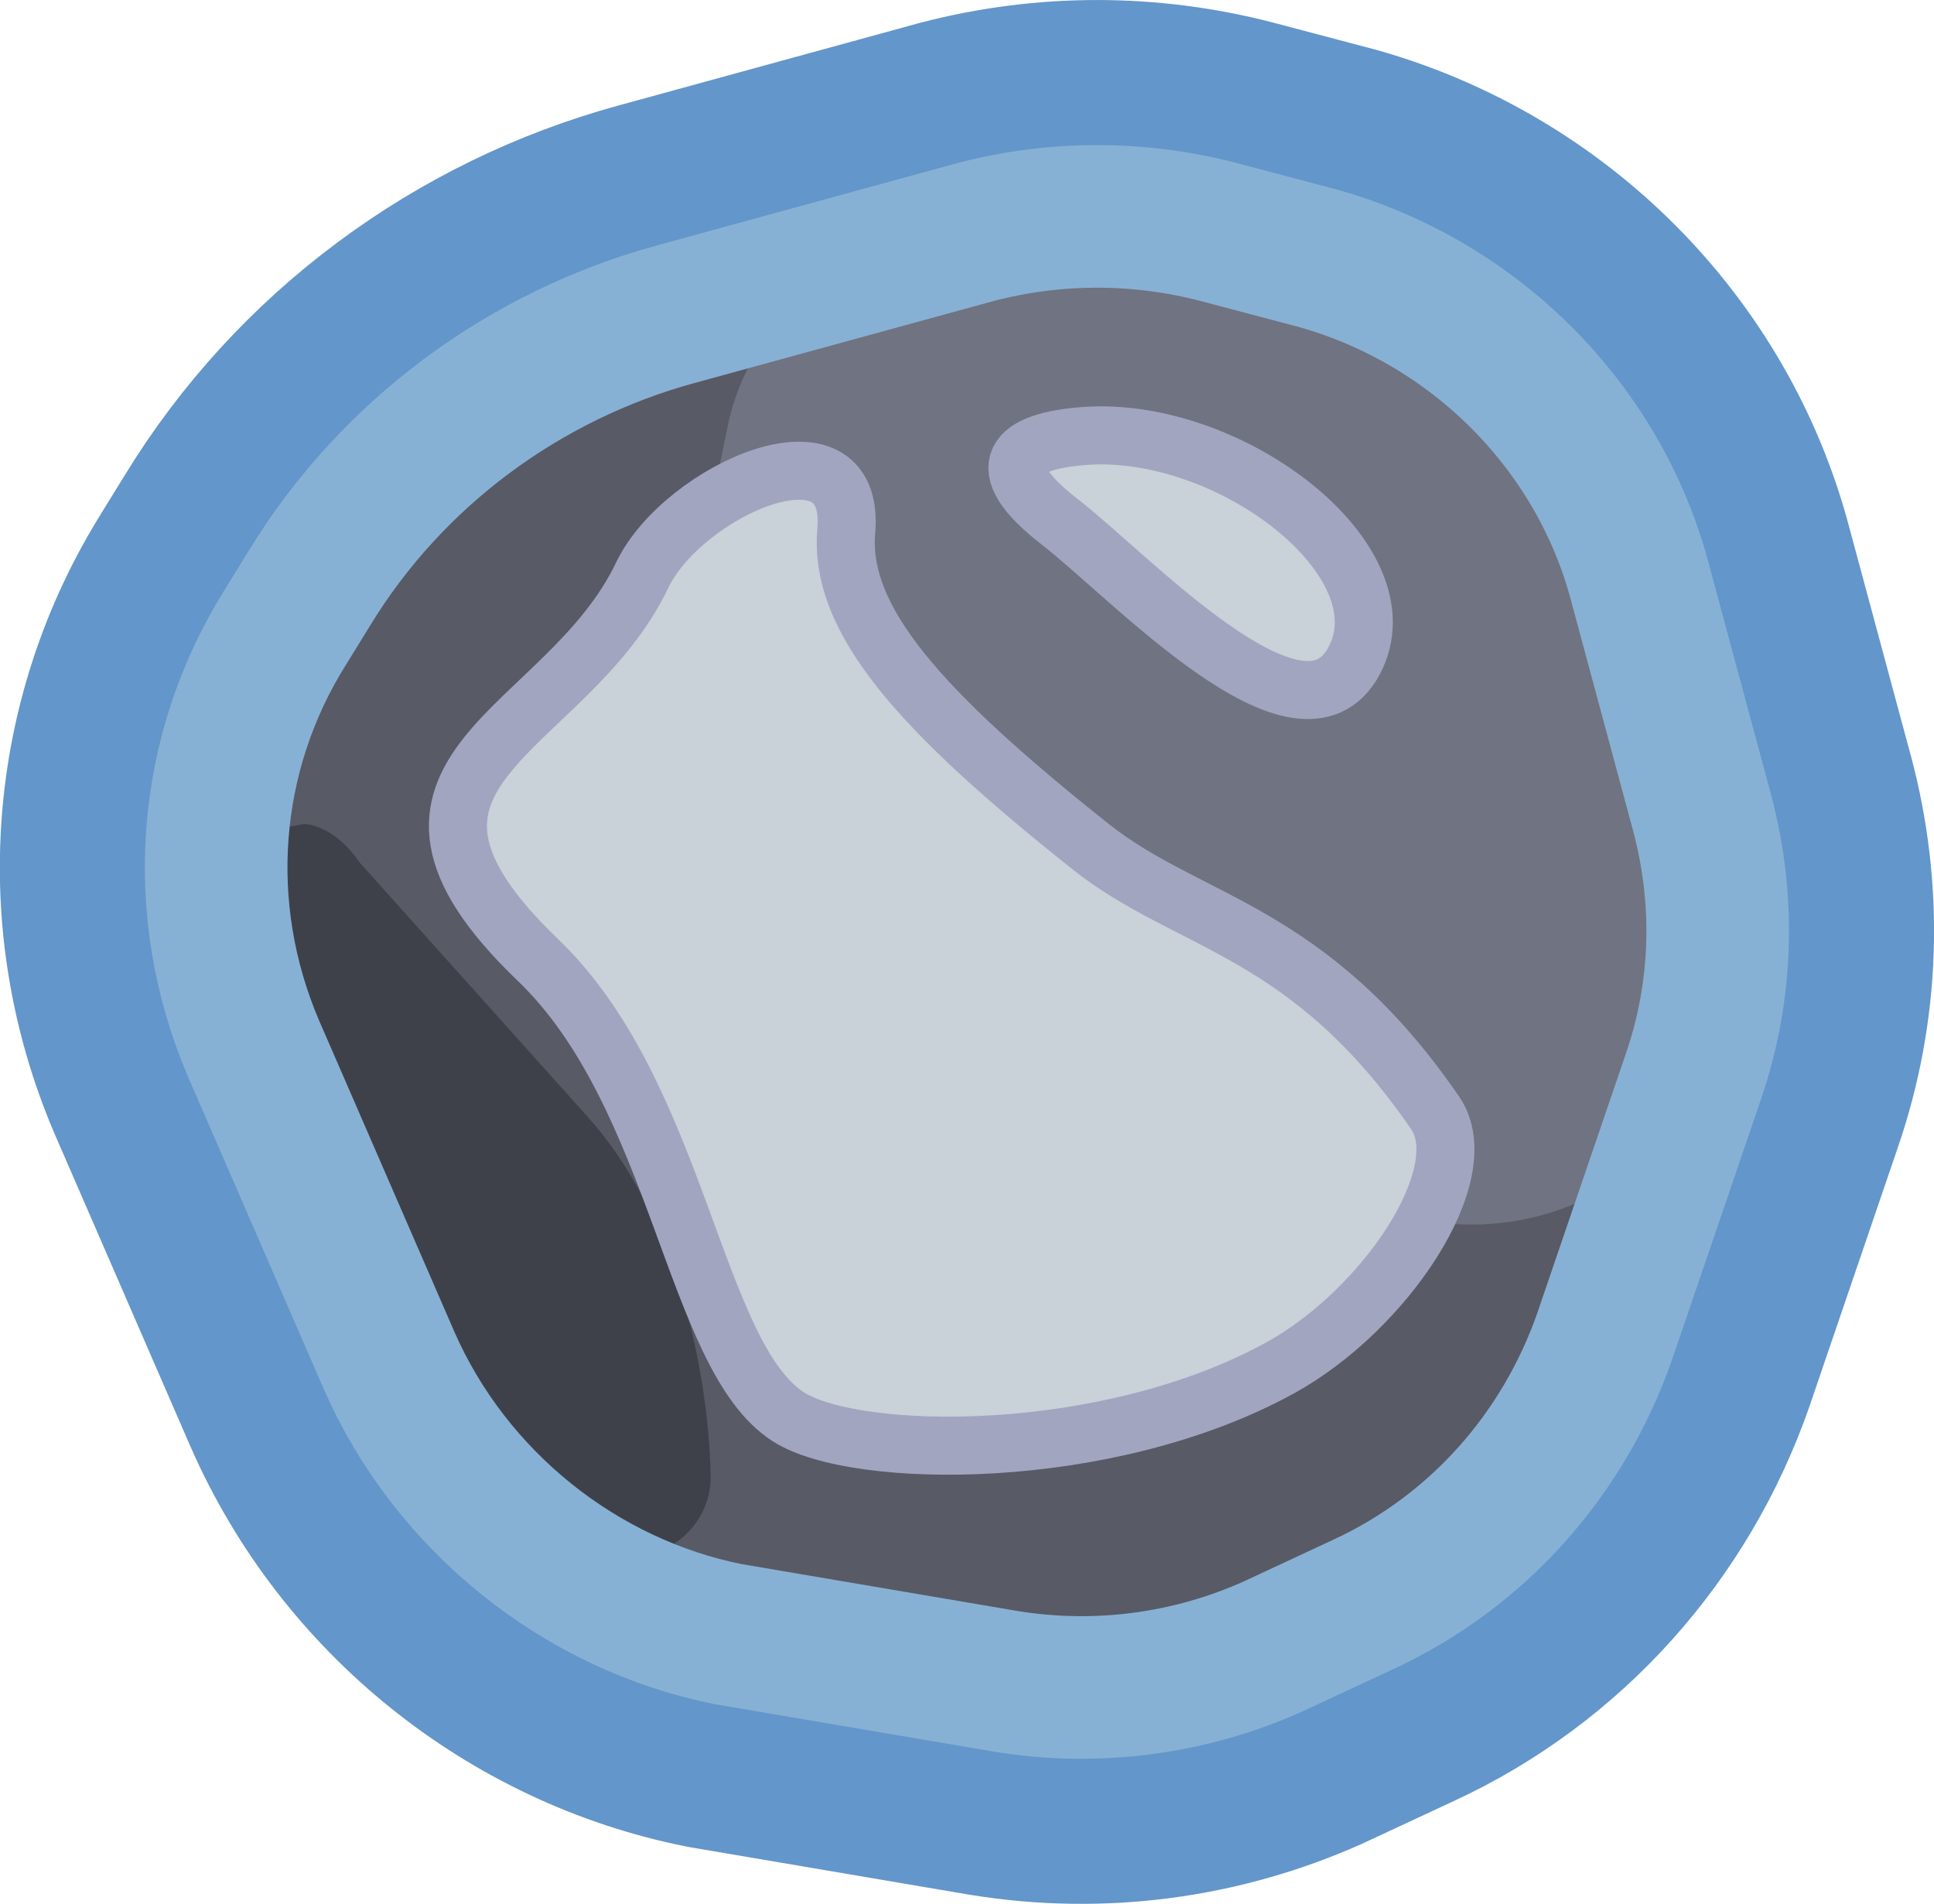
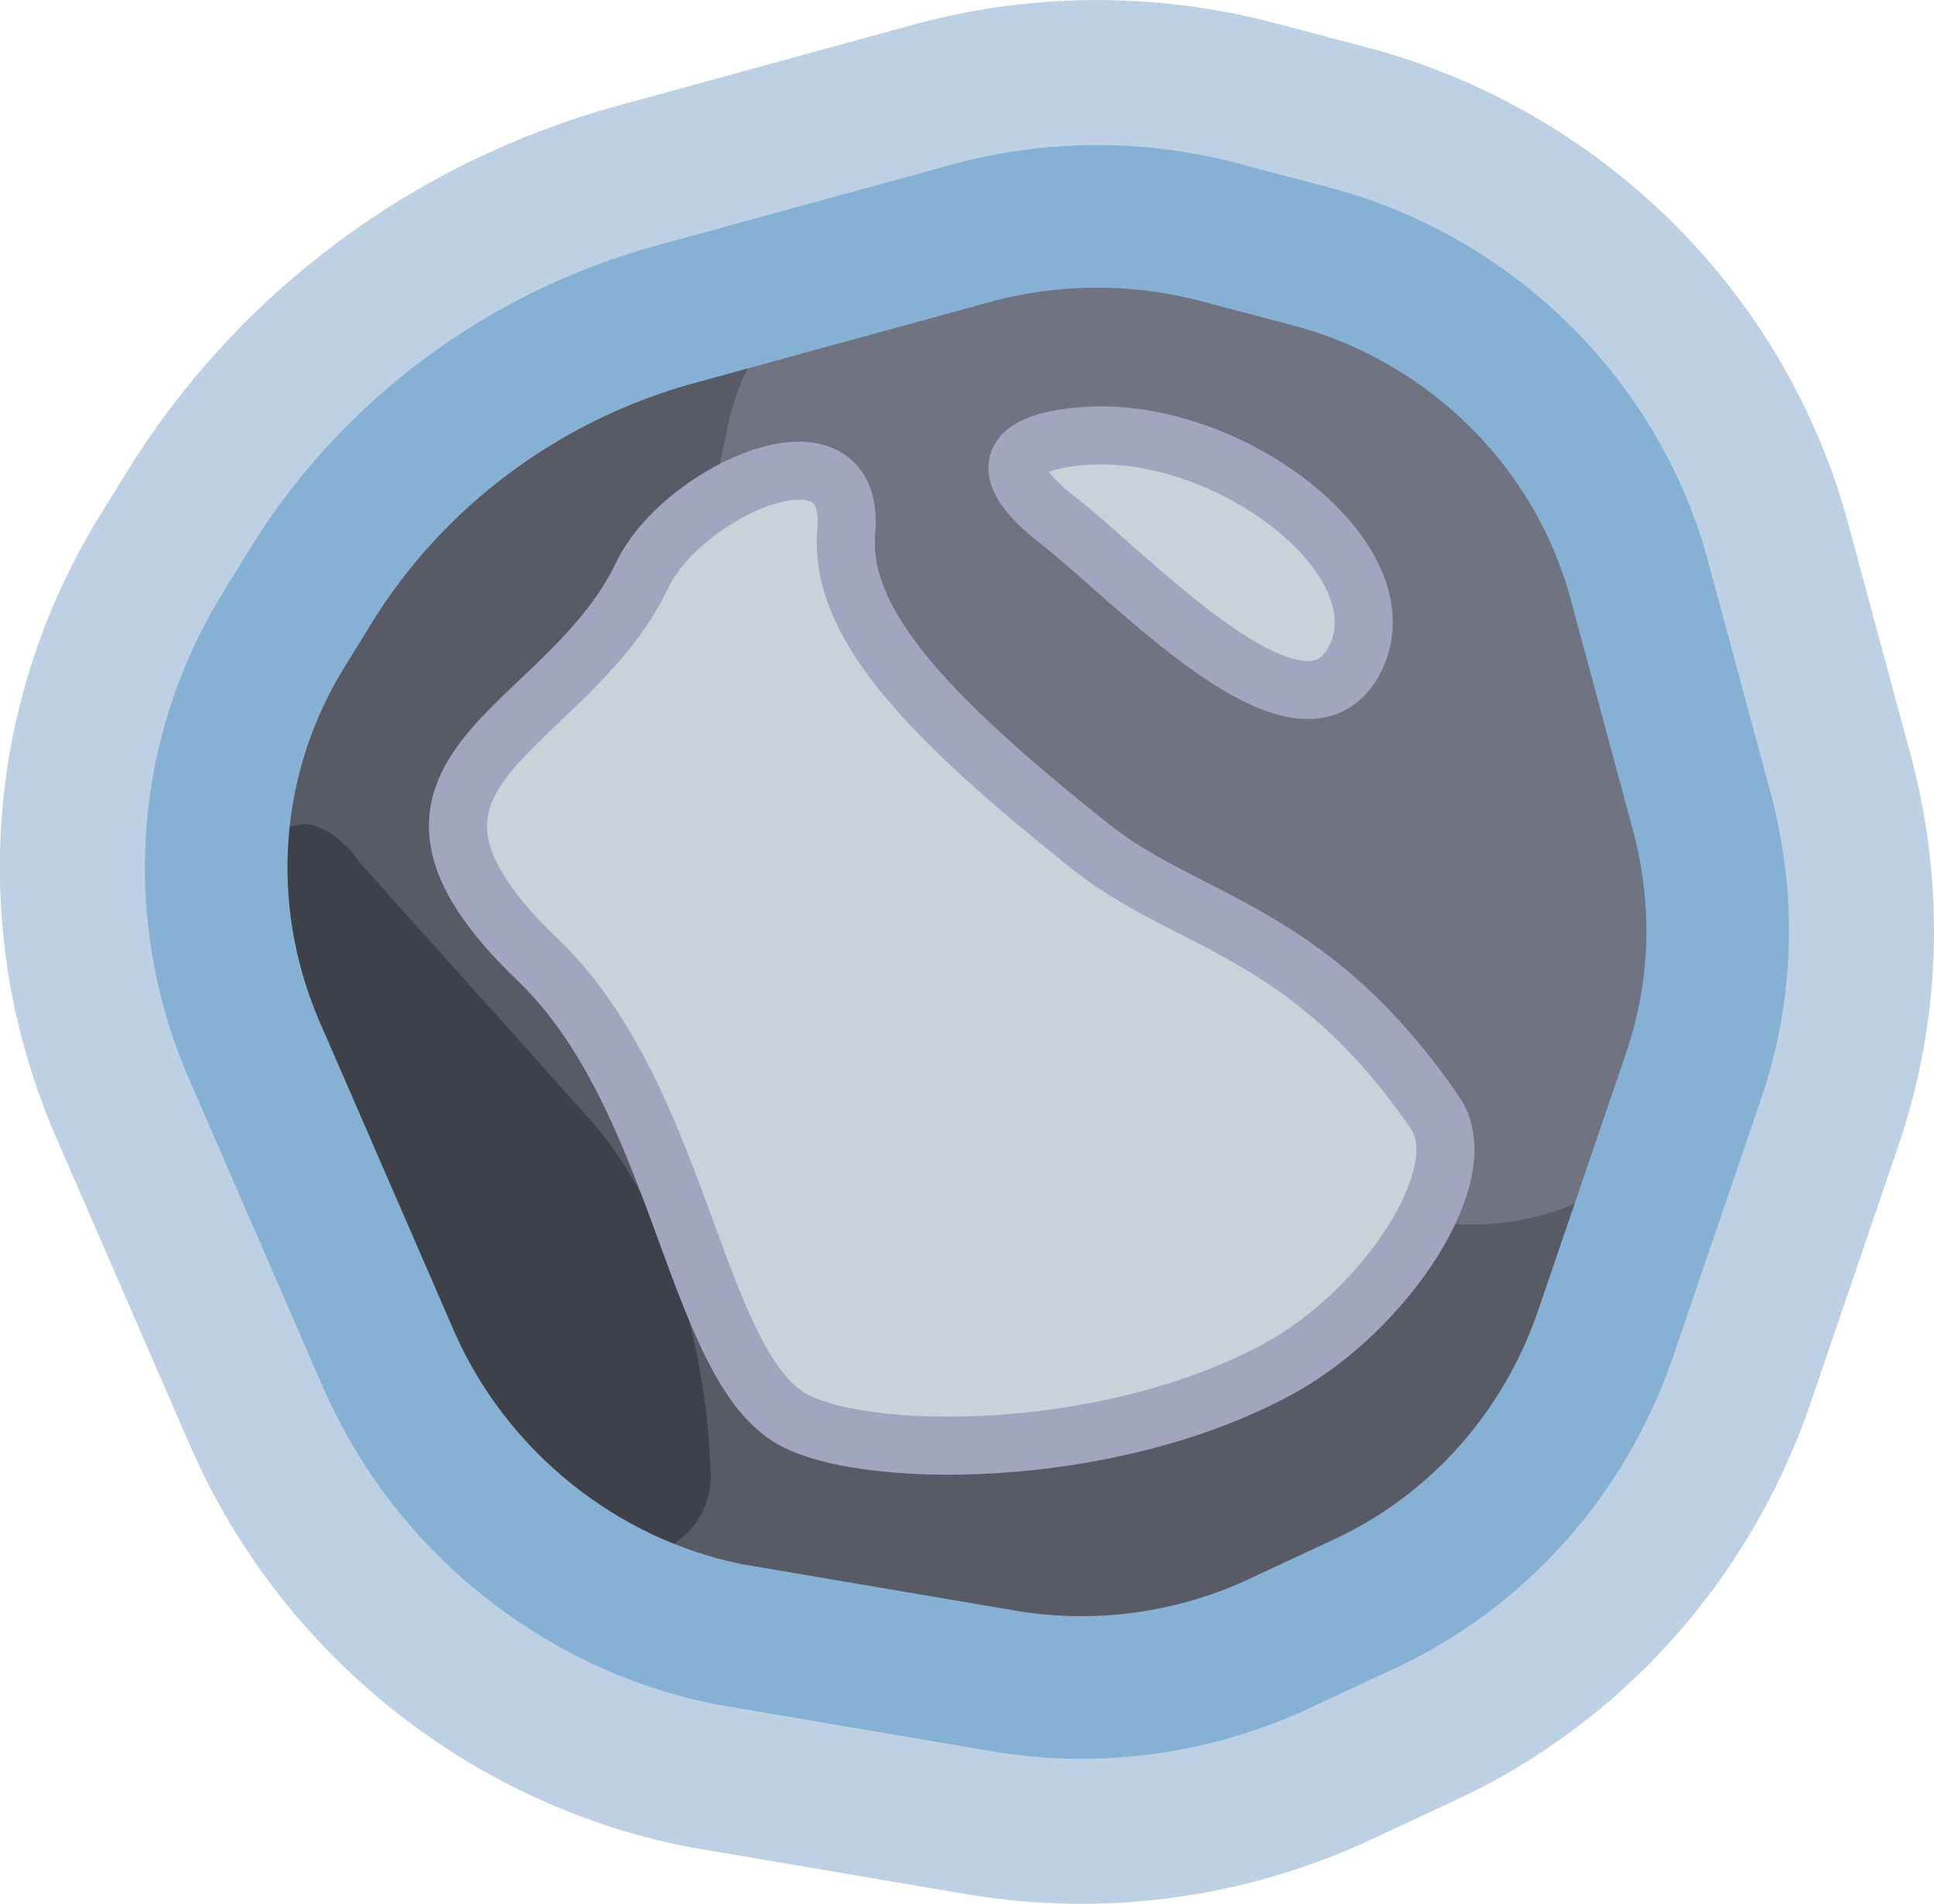
<svg xmlns="http://www.w3.org/2000/svg" xml:space="preserve" width="333.175" height="327.936" viewBox="0 0 80.139 78.878">
-   <path d="M181.182 31.782c-1.931 0-3.863.245-5.754.734l-.039.01-12.47 3.418c-6.95 1.904-13.074 6.384-16.903 12.664l-.957 1.55q0 .004-.002.007c-3.81 6.062-4.373 13.577-1.558 20.18l.008.019 5.623 12.94.004.007c2.964 6.765 9.102 11.648 16.187 13.063l.084.015 11.492 1.953.026.004c4.34.7 8.747.132 12.803-1.683l.04-.02 3.657-1.703.004-.002c5.507-2.539 9.607-7.208 11.572-12.812l.008-.022 3.664-10.732c1.415-4.097 1.554-8.502.43-12.713l-.003-.006-2.564-9.508v-.002c-1.987-7.508-7.904-13.4-15.379-15.512l-.049-.013-4.156-1.098-.014-.004a23 23 0 0 0-5.754-.734m0 5.906c1.431 0 2.861.184 4.272.549l4.097 1.082c5.483 1.55 9.834 5.91 11.27 11.338l.004.013 2.568 9.522c.83 3.11.723 6.27-.306 9.25l-.004.01-3.66 10.718c-1.458 4.16-4.446 7.547-8.473 9.403l-.012.006-3.627 1.69c-3.034 1.357-6.207 1.765-9.447 1.243h-.002l-11.383-1.933c-5.138-1.026-9.758-4.682-11.93-9.631l-.002-.004-.002-.004-5.61-12.912c-2.076-4.87-1.662-10.29 1.126-14.723l.014-.023.978-1.586.008-.014c3.018-4.95 7.897-8.526 13.418-10.039l12.432-3.406c1.41-.365 2.84-.55 4.271-.55z" style="color:#000;clip-rule:evenodd;display:inline;fill:none;fill-rule:evenodd;stroke:#6396ca;stroke-width:12.027;stroke-linecap:round;stroke-linejoin:round;stroke-miterlimit:10;stroke-dasharray:none;stroke-opacity:1;paint-order:stroke fill markers" transform="translate(-135.723 -25.768)" />
+   <path d="M181.182 31.782c-1.931 0-3.863.245-5.754.734l-.039.01-12.47 3.418c-6.95 1.904-13.074 6.384-16.903 12.664l-.957 1.55q0 .004-.002.007c-3.81 6.062-4.373 13.577-1.558 20.18l.008.019 5.623 12.94.004.007c2.964 6.765 9.102 11.648 16.187 13.063l.084.015 11.492 1.953.026.004c4.34.7 8.747.132 12.803-1.683l.04-.02 3.657-1.703.004-.002c5.507-2.539 9.607-7.208 11.572-12.812l.008-.022 3.664-10.732c1.415-4.097 1.554-8.502.43-12.713l-.003-.006-2.564-9.508v-.002c-1.987-7.508-7.904-13.4-15.379-15.512l-.049-.013-4.156-1.098-.014-.004a23 23 0 0 0-5.754-.734m0 5.906c1.431 0 2.861.184 4.272.549l4.097 1.082c5.483 1.55 9.834 5.91 11.27 11.338l.004.013 2.568 9.522c.83 3.11.723 6.27-.306 9.25l-.004.01-3.66 10.718c-1.458 4.16-4.446 7.547-8.473 9.403l-.012.006-3.627 1.69c-3.034 1.357-6.207 1.765-9.447 1.243h-.002l-11.383-1.933c-5.138-1.026-9.758-4.682-11.93-9.631l-.002-.004-.002-.004-5.61-12.912c-2.076-4.87-1.662-10.29 1.126-14.723l.014-.023.978-1.586.008-.014c3.018-4.95 7.897-8.526 13.418-10.039l12.432-3.406c1.41-.365 2.84-.55 4.271-.55z" style="color:#000;clip-rule:evenodd;display:inline;fill:none;fill-rule:evenodd;stroke:#7ea2c8;stroke-width:12.027;stroke-linecap:round;stroke-linejoin:round;stroke-miterlimit:10;stroke-dasharray:none;stroke-opacity:.502;paint-order:stroke fill markers" transform="translate(-135.723 -25.768)" />
  <path d="m151.23 80.66-4.402-10.131c-2.812-6.591-2.323-14.037 1.467-20.14l1.1-1.71c2.935-4.637 7.459-8.055 12.716-9.52l13.326-3.662a20.9 20.9 0 0 1 11.615 0l1.834.488c7.458 2.076 13.326 7.934 15.283 15.502l1.833 7.08c1.1 4.15.979 8.666-.489 12.694l-2.934 8.667c-1.956 5.614-6.113 10.253-11.492 12.694l-1.712.854c-4.035 1.831-8.558 2.442-12.837 1.71l-9.048-1.588c-7.09-1.342-13.326-6.103-16.26-12.938" style="display:inline;fill:#585a66;stroke:none;stroke-width:5.497;stroke-miterlimit:10" transform="translate(-135.723 -25.768)" />
  <path d="m148.295 59.91-2.567.488c-2.445.488-.611 9.643 3.301 16.112l5.502 9.032c1.467 2.442 2.934 4.028 4.034 4.15l2.812.489c2.079.366 3.913-1.343 3.79-3.418-.122-4.394-1.467-10.741-5.135-14.77l-9.414-10.497c-.733-1.098-1.711-1.587-2.323-1.587" style="fill:#3f414a;fill-opacity:1;stroke-width:1.222" transform="translate(-135.723 -25.768)" />
  <path d="m194.51 39.647-15.405-3.906c-5.99-1.464-11.981 1.953-13.204 7.568l-1.712 8.3c-.733 3.296.49 6.592 3.057 8.91l13.082 11.475c1.345 1.22 3.179 2.075 5.012 2.44l9.048 1.832c7.702 1.586 14.426-5.005 12.47-11.962l-5.135-17.7c-.733-3.417-3.545-5.98-7.213-6.957" style="clip-rule:evenodd;display:inline;fill:#707381;fill-opacity:1;fill-rule:evenodd;stroke-width:1.222" transform="translate(-135.723 -25.768)" />
  <path d="m151.841 82.125-5.624-12.939c-2.445-5.737-1.956-12.206 1.345-17.455l.978-1.586c3.423-5.615 8.925-9.643 15.16-11.352l12.47-3.418a19.9 19.9 0 0 1 10.026 0l4.157 1.099c6.48 1.83 11.615 6.957 13.326 13.426l2.568 9.521c.978 3.662.856 7.446-.367 10.986l-3.668 10.741c-1.711 4.883-5.257 8.91-10.025 11.108l-3.668 1.709a19.4 19.4 0 0 1-11.126 1.464l-11.492-1.953c-6.113-1.22-11.493-5.492-14.06-11.351" style="clip-rule:evenodd;display:inline;fill:none;fill-rule:evenodd;stroke:#87b1d4;stroke-width:5.909;stroke-linecap:round;stroke-linejoin:round;stroke-miterlimit:10;stroke-dasharray:none;stroke-opacity:1" transform="translate(-135.723 -25.768)" />
-   <path d="M26.613 23.827c-3.17 6.629-12.592 8.02-4.323 15.948 5.873 5.632 6.436 16.4 10.376 18.927 2.778 1.782 13.189 1.928 20.385-2.03 4.34-2.388 8.138-8.051 6.42-10.556-5.261-7.672-10.201-7.794-14.294-11.05-7.063-5.617-10.425-9.39-10.11-13.065.422-4.89-6.775-1.685-8.454 1.826zM44.964 18.062c-2.897.208-4.035 1.249-1.057 3.555s9.991 9.895 12.202 5.764c2.21-4.13-5.128-9.751-11.145-9.319z" style="fill:#c9d1d9;stroke:#a2a5c0;stroke-width:2.405;stroke-linecap:square;stroke-linejoin:round;stroke-miterlimit:10.8;stroke-dasharray:none;stroke-opacity:1;paint-order:fill markers stroke" />
+   <path d="M26.613 23.827c-3.17 6.629-12.592 8.02-4.323 15.948 5.873 5.632 6.436 16.4 10.376 18.927 2.778 1.782 13.189 1.928 20.385-2.03 4.34-2.388 8.138-8.051 6.42-10.556-5.261-7.672-10.201-7.794-14.294-11.05-7.063-5.617-10.425-9.39-10.11-13.065.422-4.89-6.775-1.685-8.454 1.826zm18.351-5.765c-2.897.208-4.035 1.249-1.057 3.555s9.991 9.895 12.202 5.764c2.21-4.13-5.128-9.751-11.145-9.319z" style="fill:#c9d1d9;stroke:#a2a5c0;stroke-width:2.405;stroke-linecap:square;stroke-linejoin:round;stroke-miterlimit:10.8;stroke-dasharray:none;stroke-opacity:1;paint-order:fill markers stroke" />
</svg>
